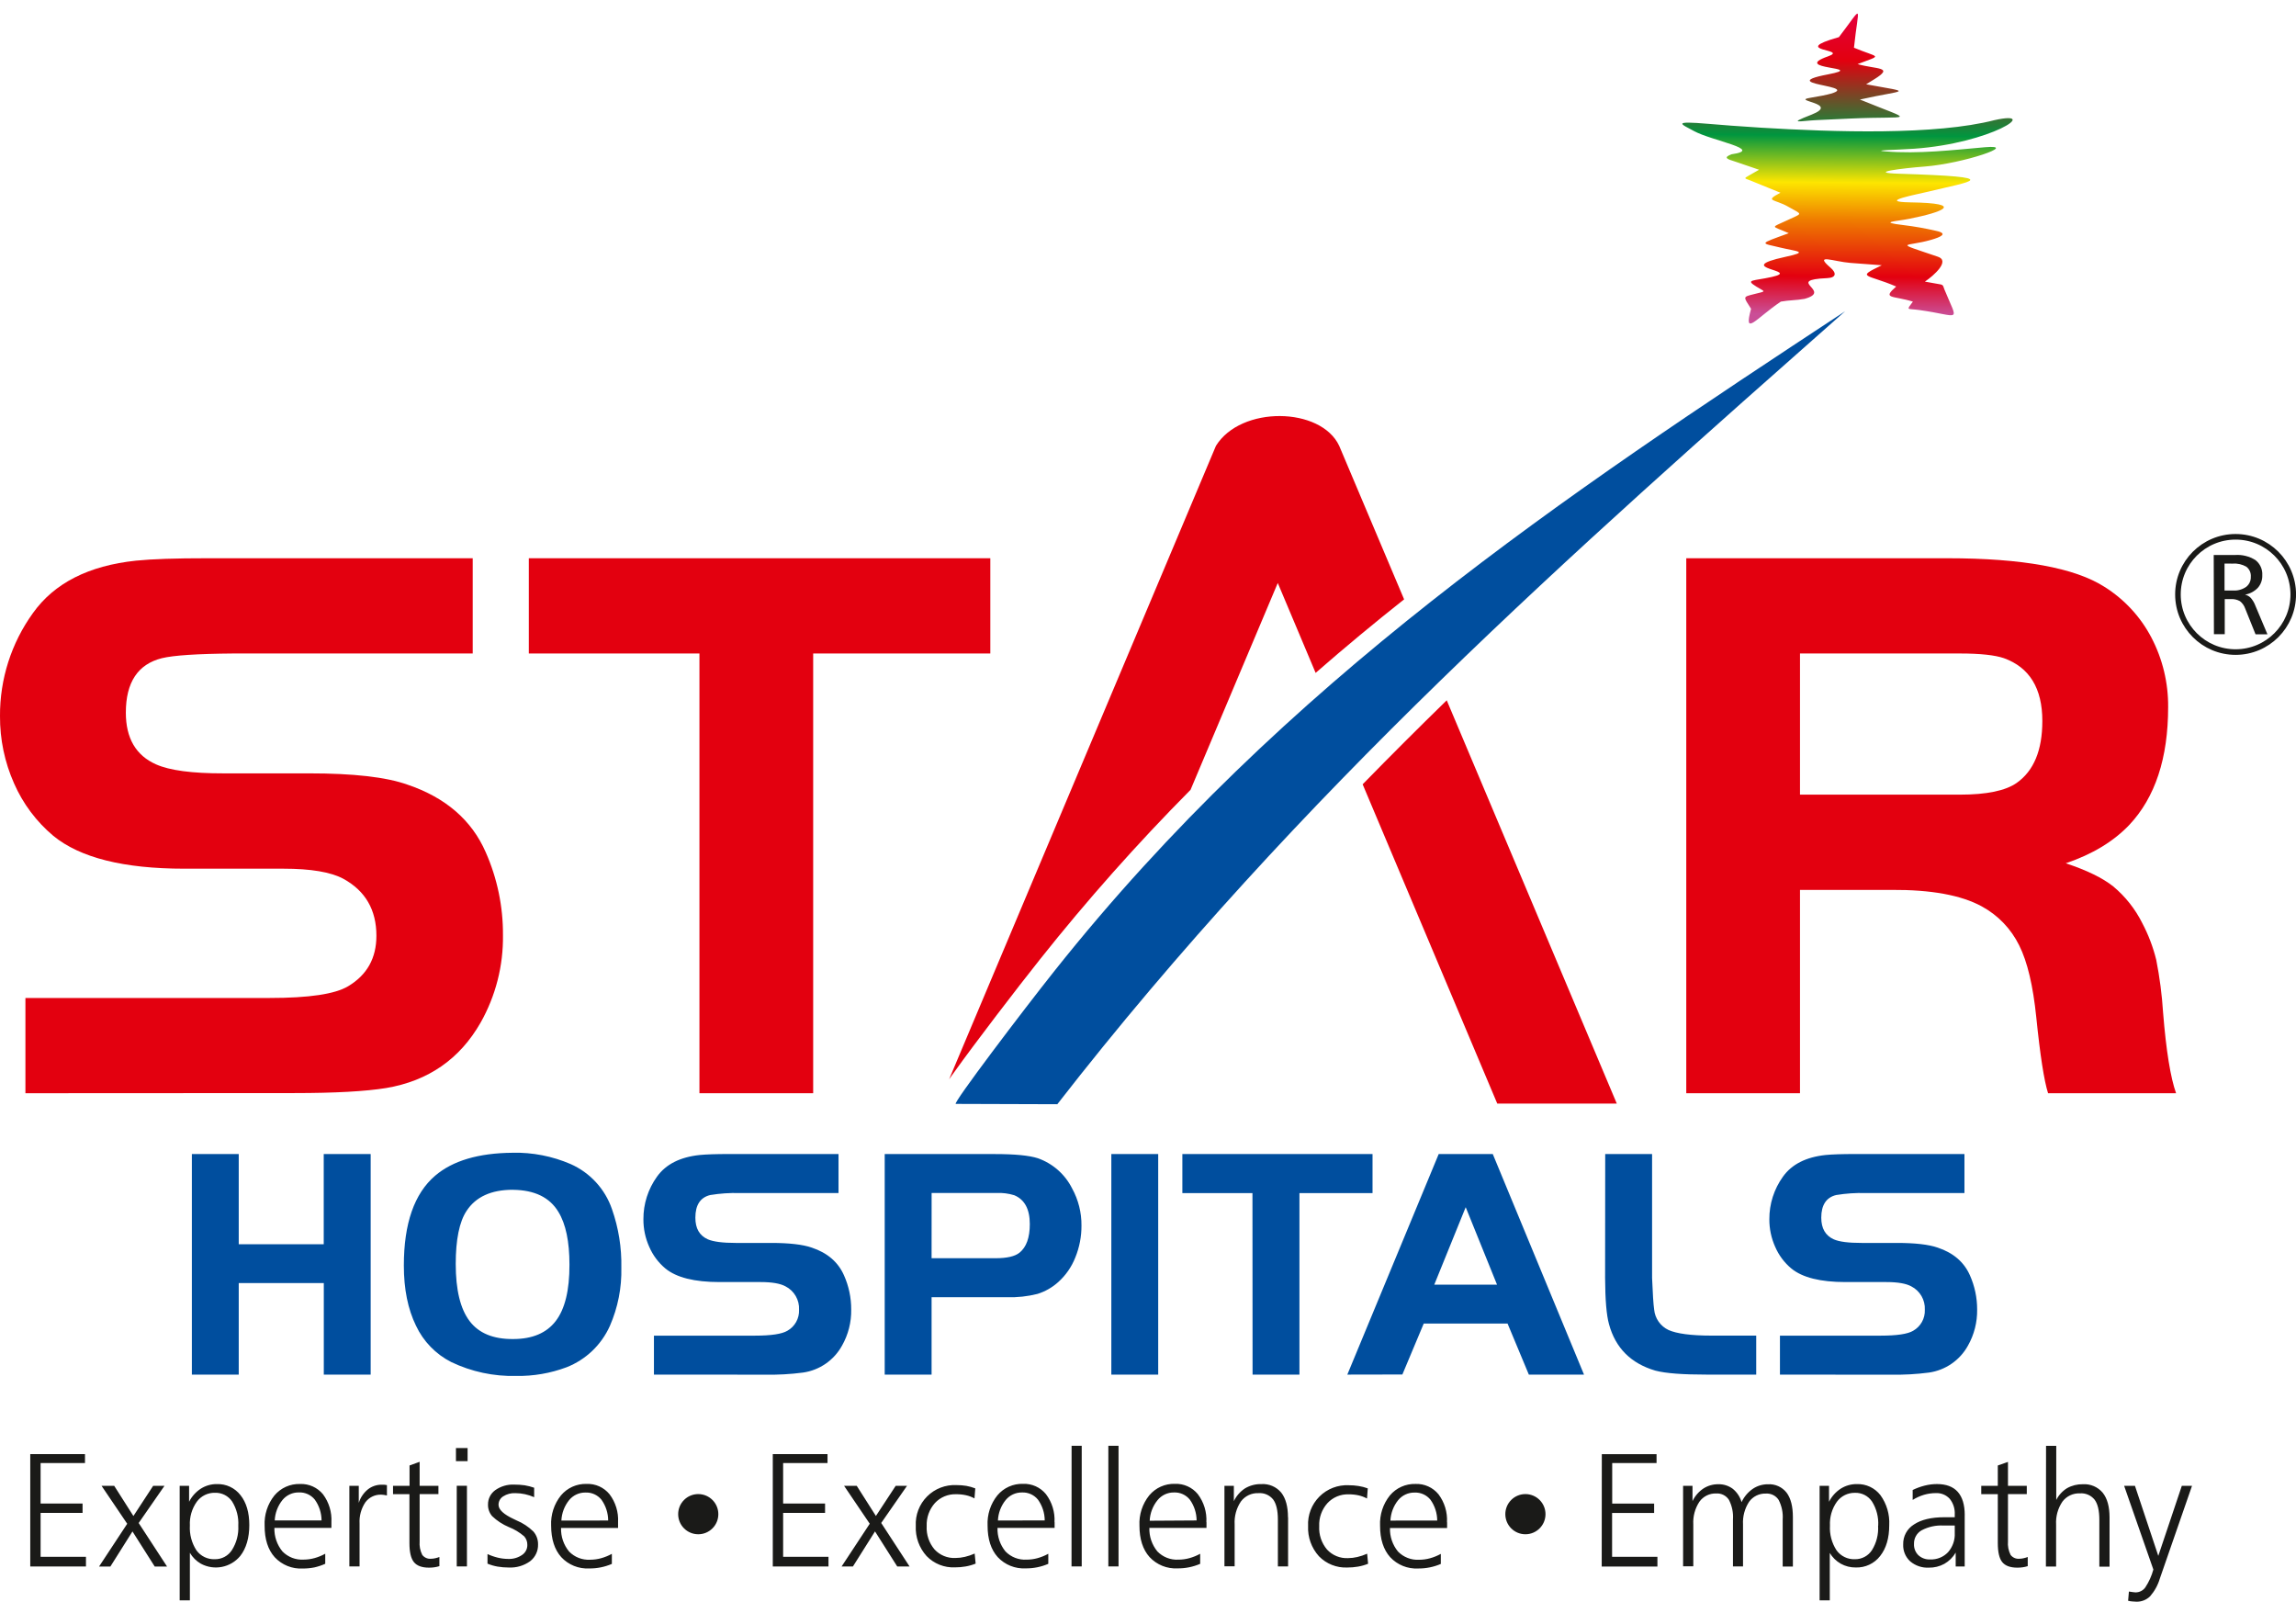
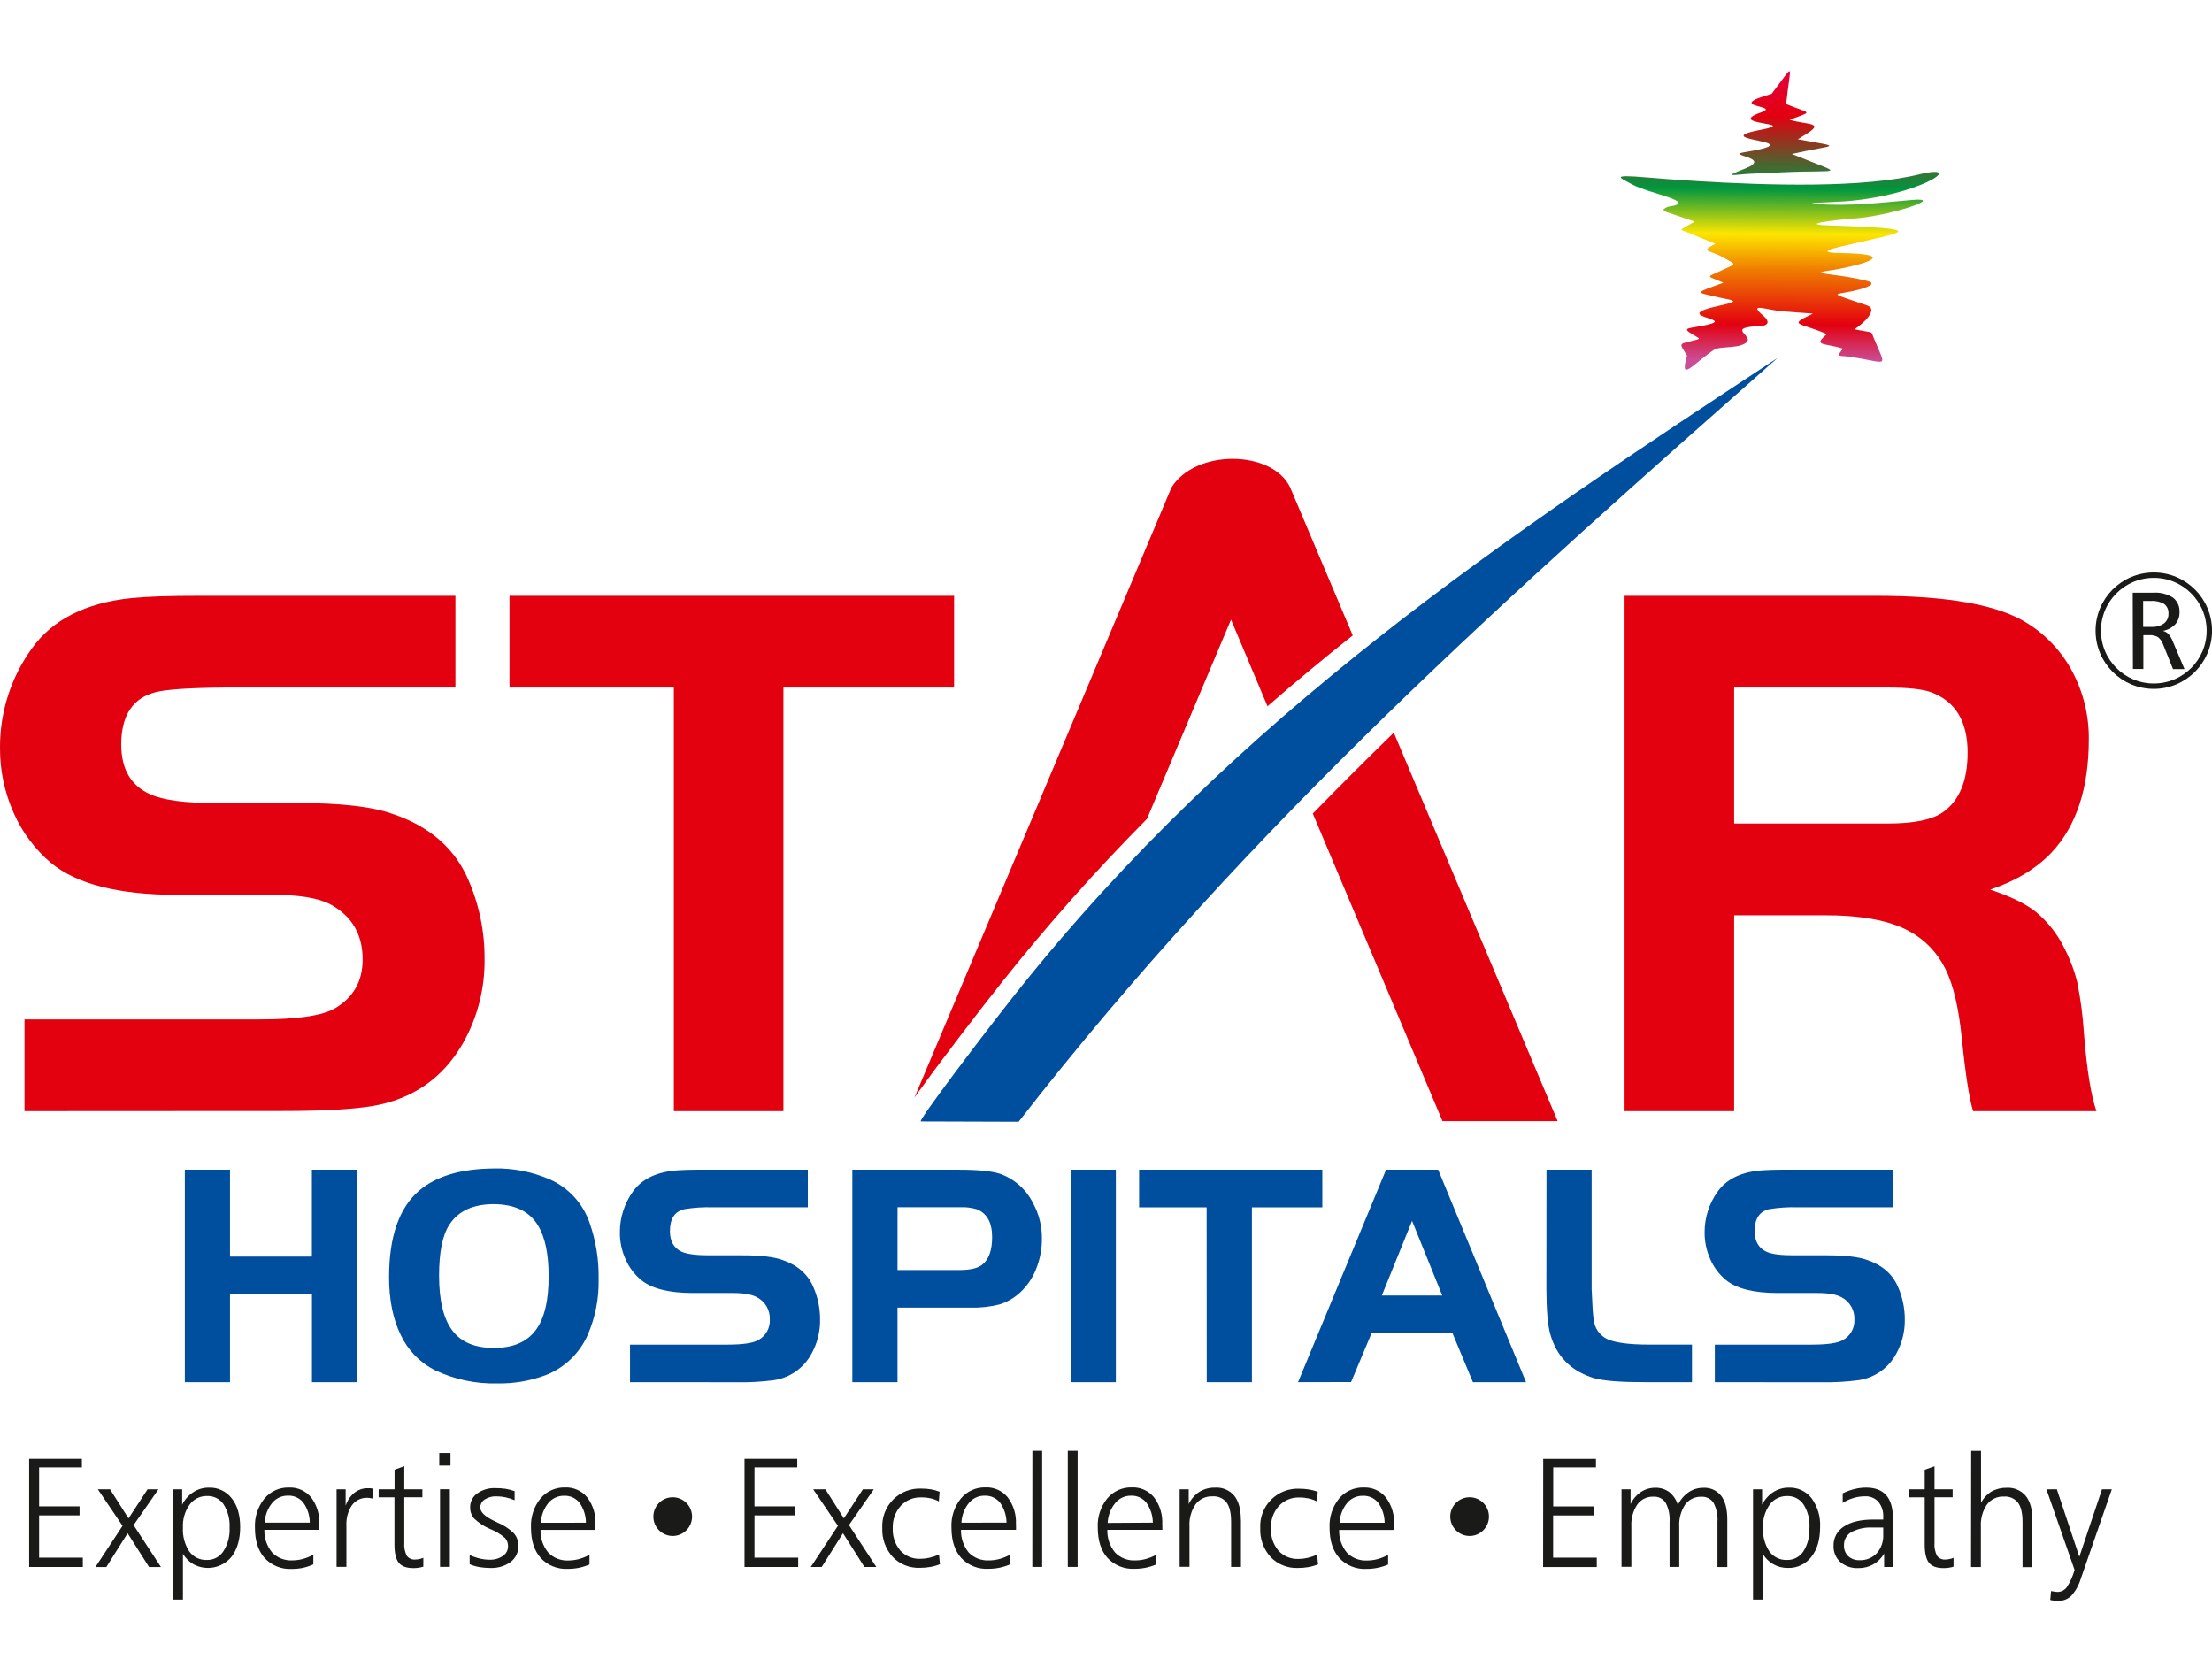
- <svg xmlns="http://www.w3.org/2000/svg" id="Layer_1" data-name="Layer 1" viewBox="0 0 636.76 444.12">
+ <svg xmlns="http://www.w3.org/2000/svg" style="width:80px;height:60px;" id="Layer_1" data-name="Layer 1" viewBox="0 0 636.76 444.12">
  <defs>
    <style>.cls-1,.cls-5{fill:none;}.cls-1{clip-rule:evenodd;}.cls-2,.cls-3{fill:#e3000f;}.cls-3,.cls-4,.cls-8{fill-rule:evenodd;}.cls-4,.cls-7{fill:#004e9e;}.cls-5{stroke:#1a1a18;stroke-miterlimit:22.93;stroke-width:1.55px;}.cls-6,.cls-8{fill:#1a1a18;}.cls-9{clip-path:url(#clip-path);}.cls-10{fill:url(#linear-gradient);}</style>
    <clipPath id="clip-path">
      <path class="cls-1" d="M503.83,33.3l9.37-.43c17.1-.78,18.4,1.18,2.62-5.27,12.72-2.86,15.22-1.77,1.72-4.23l2.27-1.4c5.66-3.49.6-2.7-4.64-4.19,7.12-2.71,6.06-1.59-1-4.55,1.25-12,2.85-12.1-4.18-2.93-14.17,4,3,3.21-3,5.32-10.72,3.76,11.38,2.82,0,5-17.21,3.29,16.73,3-5,6.51-5.37.86,8.55,1.49.31,4.7C495.35,34.52,499.49,33.5,503.83,33.3Zm-23.61,9.48c-2.48.95-1.13,1.36.92,2l6.71,2.29-2.53,1.44c-1.91,1.09-1.56.85.27,1.6l8.19,3.33c-4.63,2.44-1.66,1.7,2.11,3.85,4.14,2.36,4.12,1.71-.11,3.73-4.88,2.32-4.64,1.43.31,3.64-8.58,3.13-7.86,2.66-2.28,4,4.56,1.1,8.1,1.1,1.29,2.57-15.24,3.31,4.92,3.63-3.73,5.57-5.09,1.14-7.53.67-4.27,2.67,2.53,1.56,2.94,1.18-.73,2.11-3.07.78-2.93.6-.74,4.05-2.18,7.91,1.31,2.66,8.26-2,2.41-.43,4.16-.33,6.57-.76,8.05-2.22-5.8-5.21,6.29-5.75,2.54-.12,2.63-1.43.88-2.93-4.67-4,.92-1.64,5.59-1.29l8.66.65c-7.33,3.53-4.2,2.37,4,5.9-4,3.51-1.05,2.44,4.63,4.18-1.91,2.57-1.65,1.86,1.73,2.33,11.72,1.62,10.93,3.88,7-5.73-.32-.81-.25-1.23-1.12-1.38l-4.28-.76c2.49-1.69,7.17-5.82,3.51-6.94-12.71-4.32-8.94-2.57-1.75-4.66,2.39-.69,5-1.72,1.27-2.5a84,84,0,0,0-9-1.58c-7.16-.85-2-1,1.66-1.75,9.2-1.82,15.77-4.32.27-4.55-9.57-.15,2.09-2.24,5.1-3,11.64-2.84,21.79-4-8.1-4.93-9.44-.28.92-1.54,7-2,10.7-.83,26.48-6.21,16.66-5.35-8.91.77-18.35,1.91-27.59,1.15-4-.33,3.22-.4,8-.74,21.26-1.5,35.29-10.79,22.32-7.94-16.41,4.24-44.51,3.33-64.87,2.1-5.94-.36-10.77-.75-14.47-1.06-10.25-.86-7.76,0-4.05,2C474.79,39.06,489.45,41.47,480.22,42.78Z" />
    </clipPath>
    <linearGradient id="linear-gradient" x1="-277.28" y1="644.41" x2="-276.28" y2="644.41" gradientTransform="matrix(130.87, 0, 0, 97.52, 36732.96, -62795.37)" gradientUnits="userSpaceOnUse">
      <stop offset="0" stop-color="#ca4e97" />
      <stop offset="0.22" stop-color="#ca4e97" />
      <stop offset="0.3" stop-color="#e3000f" />
      <stop offset="0.42" stop-color="#ef7c00" />
      <stop offset="0.5" stop-color="#fde600" />
      <stop offset="0.6" stop-color="#00963f" />
      <stop offset="0.76" stop-color="#e3000f" />
      <stop offset="1" stop-color="#e5007d" />
    </linearGradient>
  </defs>
  <path class="cls-2" d="M7.05,303.13V276.72H74.77c10.91,0,18.15-1.07,21.79-3.26q7.84-4.68,7.83-14,0-10.74-9.13-15.77c-3.49-1.89-9.06-2.82-16.67-2.82H51.1q-25.22,0-36.33-9.12A39.87,39.87,0,0,1,3.9,217.22,45.29,45.29,0,0,1,0,198.56,48.35,48.35,0,0,1,9.13,170Q18,157.54,37.7,155.46q6.63-.68,19.78-.67H131.1V181.2H64.68q-14.93.12-19.78,1.3-10,2.5-10,15.1c0,7.08,2.78,11.87,8.39,14.35q5.63,2.51,18.7,2.49H85.76c12.17,0,21.3,1,27.31,3.15,10.5,3.56,17.74,9.8,21.63,18.7a56,56,0,0,1,4.79,23,48,48,0,0,1-6.2,24.26q-8.68,15.18-26.19,18.14c-5.68.92-14.14,1.4-25.46,1.4Z" />
  <polygon class="cls-2" points="193.98 181.2 146.66 181.2 146.66 154.79 274.65 154.79 274.65 181.2 225.52 181.2 225.52 303.13 193.98 303.13 193.98 181.2" />
  <path class="cls-2" d="M499.2,220.34h44.35c7.42,0,12.65-1.08,15.77-3.27,4.71-3.34,7.09-9,7.09-17.17,0-9.05-3.57-14.84-10.65-17.4-2.49-.85-6.54-1.3-12.21-1.3H499.2Zm0,26.41v56.38H467.66V154.79H540.1q31.17,0,43.56,7.94a36.65,36.65,0,0,1,13,14.06,40.81,40.81,0,0,1,4.64,19.29q0,21.19-10.76,32.64c-4.42,4.64-10.28,8.16-17.63,10.65q8.75,2.9,13.17,6.42a31.62,31.62,0,0,1,8.06,10.2A44.79,44.79,0,0,1,598,266.15a111.32,111.32,0,0,1,1.9,14.62c.85,10.64,2.08,18.1,3.6,22.36H568q-1.66-5.22-3.27-21.07c-.89-8.68-2.44-15.35-4.75-19.95a24.72,24.72,0,0,0-10.39-10.8c-5.71-3.11-14.06-4.63-25-4.56Z" />
  <path class="cls-3" d="M401.24,194.21,448.39,306H415.24l-37.33-88.53q11.58-11.85,23.33-23.3M393.58,176l3.35,7.95q-11.76,11.42-23.37,23.21l-4.46-10.57Q381.19,186,393.58,176Zm-74.82,70.12L301.15,287.9q-5.25,6.5-10.44,13.13l-16,0c6.25-8.54,16.21-21.56,21.78-28.56Q307.36,258.74,318.76,246.14Zm35.61-84.47L330.18,219A573.67,573.67,0,0,0,288.43,266c-6.29,7.9-17.87,23-23.79,31.28-.5.69-1,1.36-1.42,2l74-175.65c6.9-11.19,29.12-10.85,34.19,0l18,42.56Q377,176,364.87,186.58Z" />
  <path class="cls-4" d="M292.46,269.19C356.39,188.77,434,137.42,511.7,86.31c-75.46,66.7-151,133.1-218.47,219.87l-28.16-.09c-1,0,18.55-25.79,27.39-36.9" />
  <ellipse class="cls-5" cx="620" cy="164.86" rx="15.99" ry="15.98" transform="translate(-0.25 0.94) rotate(-0.09)" />
  <path class="cls-6" d="M613.94,153.89h5.92a9.39,9.39,0,0,1,5.65,1.41,4.93,4.93,0,0,1,1.9,4.22,5,5,0,0,1-1.24,3.48,6.4,6.4,0,0,1-3.55,1.88,3.32,3.32,0,0,1,1.6.9,7.14,7.14,0,0,1,1.29,2.21l3.33,7.89h-3.3l-2.89-7.19a4.32,4.32,0,0,0-1.44-2,4.48,4.48,0,0,0-2.46-.57H617v9.73h-3Zm3,2.38v7.47h2.37a5.72,5.72,0,0,0,3.61-1,3.33,3.33,0,0,0,1.31-2.79,3.22,3.22,0,0,0-1.21-2.79,6.52,6.52,0,0,0-3.8-.88Z" />
  <path class="cls-7" d="M493.64,381.16V370.35h27.94q6.74,0,9-1.35a6.36,6.36,0,0,0,3.24-5.81,6.9,6.9,0,0,0-3.78-6.52c-1.44-.78-3.73-1.18-6.88-1.18H511.8q-10.41,0-15-3.76a16.16,16.16,0,0,1-4.48-6,18.49,18.49,0,0,1-1.62-7.67,20,20,0,0,1,3.78-11.8c2.44-3.42,6.39-5.42,11.8-6,1.83-.18,4.55-.27,8.18-.27h30.35v10.82h-27.4a42.74,42.74,0,0,0-8.18.55q-4.12,1-4.13,6.28,0,4.44,3.46,6c1.55.69,4.14,1,7.73,1h9.81c5,0,8.79.43,11.29,1.3q6.51,2.17,8.94,7.69a23.11,23.11,0,0,1,2,9.49,19.66,19.66,0,0,1-2.55,10,14.71,14.71,0,0,1-10.84,7.47,70.71,70.71,0,0,1-10.5.58ZM445.18,320h13v34.38c.18,4.36.36,7.26.57,8.7a7,7,0,0,0,4,5.71c2.26,1,6.2,1.55,11.86,1.55h12.45v10.81h-13.8c-6.51,0-11.25-.33-14.2-1.11q-10.14-3-12.82-12.84c-.71-2.52-1.06-6.8-1.09-12.82Zm-38.69,14.73-8.72,21.49h17.41Zm-32.83,46.42L399,320h15l25.3,61.15H424L418.1,367H394.85l-5.92,14.12Zm-26.31-50.33H327.91V320h52.74v10.82H360.38v50.33h-13Zm-39.14,50.33V320h13v61.15Zm-49.85-32.27h17.73c3.15,0,5.37-.5,6.65-1.53,1.91-1.53,2.86-4.17,2.86-7.94q0-6.21-4.32-8a14.41,14.41,0,0,0-4.91-.62h-18Zm0,10.82v21.45h-13V320h30.54c5.55,0,9.52.38,11.94,1.16a16.89,16.89,0,0,1,9.49,8.36,21,21,0,0,1,2.6,10.33,23,23,0,0,1-1.7,8.8,18,18,0,0,1-4.75,6.85,15.46,15.46,0,0,1-5.76,3.28,30.87,30.87,0,0,1-8.43.92Zm-77,21.45V370.35h28q6.73,0,9-1.35a6.34,6.34,0,0,0,3.24-5.81,6.89,6.89,0,0,0-3.77-6.52c-1.44-.78-3.73-1.18-6.88-1.18H199.54q-10.41,0-15-3.76a16.16,16.16,0,0,1-4.48-6,18.33,18.33,0,0,1-1.62-7.67,20,20,0,0,1,3.77-11.8q3.67-5.13,11.81-6,2.75-.27,8.17-.27h30.36v10.82H205.15a42.82,42.82,0,0,0-8.18.55q-4.12,1-4.12,6.28c0,3,1.14,4.95,3.45,6q2.34,1,7.74,1h9.81c5,0,8.79.43,11.28,1.3q6.51,2.17,8.94,7.69a23,23,0,0,1,2,9.49,19.56,19.56,0,0,1-2.55,10,14.71,14.71,0,0,1-10.84,7.47,70.62,70.62,0,0,1-10.5.58Zm-39.13-51.25q-9,0-12.84,5.87c-2,3-3,8-3,14.7q0,10.75,3.83,15.82t12.08,5q8,0,11.83-5t3.8-15.62c0-6.39-1-11.26-3.07-14.64Q151.24,330,142.25,329.91Zm-.09-10.27a38.56,38.56,0,0,1,16.11,3.14,21.19,21.19,0,0,1,11.47,12.5,46.16,46.16,0,0,1,2.6,16.21,38.14,38.14,0,0,1-3.18,16.17,21.94,21.94,0,0,1-12,11.46,38,38,0,0,1-14,2.41,39.42,39.42,0,0,1-18-3.85,21.6,21.6,0,0,1-9.78-10.1Q112,360.7,112,350.91q0-17.48,8.68-24.91Q128,319.75,142.16,319.64ZM102.8,320v61.15h-13V355.77H66.21v25.39h-13V320h13V345H89.78V320Z" />
  <path class="cls-6" d="M589.1,412h3l6.47,19.41L605.09,412h2.83L599,437.7a13.17,13.17,0,0,1-2.72,4.94,5.23,5.23,0,0,1-3.79,1.48,10.84,10.84,0,0,1-1.11-.07c-.39,0-.78-.11-1.18-.19l.22-2.54.11,0c.92.14,1.5.22,1.73.22a3.32,3.32,0,0,0,2.68-1.34,17.11,17.11,0,0,0,2.26-5Zm-21.66-11.09h2.83v15a8.18,8.18,0,0,1,3-3.27,8.59,8.59,0,0,1,4.37-1.09,6.66,6.66,0,0,1,5.52,2.36c1.26,1.58,1.89,3.85,1.89,6.84v13.65h-2.83v-13q0-3.78-1.3-5.55a4.74,4.74,0,0,0-4.09-1.77,5.75,5.75,0,0,0-4.85,2.29,10.31,10.31,0,0,0-1.75,6.39v11.61h-2.83Zm-10.56,4.45V412h5.22v2.29h-5.22v13.07a7.08,7.08,0,0,0,.73,3.79,2.75,2.75,0,0,0,2.46,1.06,5,5,0,0,0,1.14-.14,6.91,6.91,0,0,0,1.15-.35v2.54a8.47,8.47,0,0,1-1.41.32,9.94,9.94,0,0,1-1.46.1c-2,0-3.37-.52-4.2-1.54s-1.23-2.79-1.23-5.29V414.3h-4.59V412h4.59v-5.65Zm-12,14.74v14.26h-2.5v-3.86a8.46,8.46,0,0,1-3.14,3.12,8.66,8.66,0,0,1-4.31,1.06,7.44,7.44,0,0,1-5.17-1.75,6,6,0,0,1-1.94-4.67,6.29,6.29,0,0,1,3-5.56q3-2,8.42-2h2.88c0-.09,0-.21,0-.37a2.85,2.85,0,0,0,0-.37,6.39,6.39,0,0,0-1.39-4.37,4.89,4.89,0,0,0-3.85-1.58,11.58,11.58,0,0,0-3.29.47,12.86,12.86,0,0,0-3.14,1.42v-2.75a16.9,16.9,0,0,1,3.37-1.23,13.93,13.93,0,0,1,3.36-.42c2.56,0,4.49.72,5.77,2.16S544.89,417.25,544.89,420.11ZM539,423a11.6,11.6,0,0,0-6.06,1.32,4.17,4.17,0,0,0-2.12,3.75A4.11,4.11,0,0,0,532,431.2a4.47,4.47,0,0,0,3.26,1.2,6.46,6.46,0,0,0,5-2,7.48,7.48,0,0,0,1.86-5.35V423Zm-18.11.05a11.39,11.39,0,0,0-1.72-6.71,5.48,5.48,0,0,0-4.74-2.41,6.08,6.08,0,0,0-5,2.48,10.47,10.47,0,0,0-1.92,6.59,11.36,11.36,0,0,0,1.83,6.88,6,6,0,0,0,5.1,2.46,5.51,5.51,0,0,0,4.72-2.52A11.46,11.46,0,0,0,520.86,423.06Zm-13.43,7.5v13.2h-2.82V412h2.61v4.41a9.35,9.35,0,0,1,3.26-3.64,8.18,8.18,0,0,1,4.45-1.26,7.93,7.93,0,0,1,6.55,3.07,13,13,0,0,1,2.44,8.3q0,5.39-2.52,8.57a8.2,8.2,0,0,1-6.78,3.18,8.28,8.28,0,0,1-4.15-1.05A8.48,8.48,0,0,1,507.43,430.56ZM483,416.51a9.22,9.22,0,0,1,3.07-3.66,7.41,7.41,0,0,1,4.24-1.29,6.1,6.1,0,0,1,5.17,2.32q1.76,2.33,1.75,6.84v13.65h-2.83v-13a10.3,10.3,0,0,0-1.13-5.49,3.91,3.91,0,0,0-3.54-1.74,5.48,5.48,0,0,0-4.65,2.28,10.44,10.44,0,0,0-1.68,6.31v11.61h-2.79v-13a10.28,10.28,0,0,0-1.13-5.48,3.9,3.9,0,0,0-3.54-1.75,5.47,5.47,0,0,0-4.63,2.28,10.37,10.37,0,0,0-1.7,6.31v11.61h-2.83V412h2.61v4.24a8.66,8.66,0,0,1,3-3.49,7.45,7.45,0,0,1,4.16-1.2,6.43,6.43,0,0,1,4,1.26A7.38,7.38,0,0,1,483,416.51Zm-38.76-13.3h15.18v2.47h-12.3v11.23h11.63v2.6H447.09v12.17h12.57v2.69H444.21Zm-45.65,18.41a10,10,0,0,0-1.86-5.76,5.39,5.39,0,0,0-4.43-2,5.76,5.76,0,0,0-4.54,2.1,9.79,9.79,0,0,0-2.15,5.67Zm2.74.46v1.61H385.49a9.79,9.79,0,0,0,2.22,6.52,7.57,7.57,0,0,0,5.88,2.28,11.46,11.46,0,0,0,3-.41,13.86,13.86,0,0,0,3-1.22v2.79a15.55,15.55,0,0,1-6.28,1.26,9.88,9.88,0,0,1-7.76-3.13q-2.81-3.13-2.81-8.73a12.45,12.45,0,0,1,2.72-8.39,8.93,8.93,0,0,1,7.13-3.19,7.83,7.83,0,0,1,6.35,2.86A11.81,11.81,0,0,1,401.3,422.08Zm-22-9.39-.21,2.82a9.24,9.24,0,0,0-2.35-.88,12.43,12.43,0,0,0-2.75-.28,7.65,7.65,0,0,0-5.88,2.45,9,9,0,0,0-2.28,6.38,9.28,9.28,0,0,0,2.16,6.47,7.44,7.44,0,0,0,5.83,2.39,11.51,11.51,0,0,0,2.58-.31,15.14,15.14,0,0,0,2.73-.92l.26,2.79a13.83,13.83,0,0,1-2.78.79,17.14,17.14,0,0,1-3,.25,10.32,10.32,0,0,1-7.86-3.13,11.68,11.68,0,0,1-3-8.36,10.77,10.77,0,0,1,11.31-11.32,16.4,16.4,0,0,1,2.69.21A12.92,12.92,0,0,1,379.3,412.69Zm-22.1,8v13.65h-2.83v-13c0-2.52-.44-4.37-1.3-5.55a4.75,4.75,0,0,0-4.09-1.77,5.75,5.75,0,0,0-4.85,2.29,10.31,10.31,0,0,0-1.75,6.39v11.61h-2.83V412h2.61v4.24a8.7,8.7,0,0,1,3.12-3.56,8.44,8.44,0,0,1,4.51-1.17,6.63,6.63,0,0,1,5.51,2.36C356.57,415.46,357.2,417.73,357.2,420.72Zm-25.37.9a10,10,0,0,0-1.87-5.76,5.37,5.37,0,0,0-4.43-2A5.74,5.74,0,0,0,321,416a9.73,9.73,0,0,0-2.15,5.67Zm2.74.46v1.61H318.76a9.79,9.79,0,0,0,2.22,6.52,7.54,7.54,0,0,0,5.87,2.28,11.53,11.53,0,0,0,3-.41,13.79,13.79,0,0,0,3-1.22v2.79a15.45,15.45,0,0,1-6.27,1.26,9.88,9.88,0,0,1-7.76-3.13c-1.88-2.09-2.81-5-2.81-8.73a12.4,12.4,0,0,1,2.72-8.39,8.93,8.93,0,0,1,7.12-3.19,7.81,7.81,0,0,1,6.35,2.86A11.82,11.82,0,0,1,334.57,422.08Zm-27.22-21.16h2.83v33.45h-2.83Zm-10.19,0H300v33.45h-2.83Zm-7.45,20.7a10,10,0,0,0-1.87-5.76,5.39,5.39,0,0,0-4.43-2,5.74,5.74,0,0,0-4.53,2.1,9.73,9.73,0,0,0-2.15,5.67Zm2.74.46v1.61H276.64a9.83,9.83,0,0,0,2.21,6.52,7.58,7.58,0,0,0,5.88,2.28,11.46,11.46,0,0,0,3-.41,13.66,13.66,0,0,0,3-1.22v2.79a15.45,15.45,0,0,1-6.27,1.26,9.88,9.88,0,0,1-7.76-3.13c-1.88-2.09-2.81-5-2.81-8.73a12.4,12.4,0,0,1,2.72-8.39,8.93,8.93,0,0,1,7.12-3.19,7.81,7.81,0,0,1,6.35,2.86A11.82,11.82,0,0,1,292.45,422.08Zm-22-9.39-.22,2.82a9,9,0,0,0-2.35-.88,12.34,12.34,0,0,0-2.74-.28,7.67,7.67,0,0,0-5.89,2.45,9.06,9.06,0,0,0-2.28,6.38,9.24,9.24,0,0,0,2.17,6.47A7.42,7.42,0,0,0,265,432a11.66,11.66,0,0,0,2.59-.31,15,15,0,0,0,2.72-.92l.27,2.79a13.74,13.74,0,0,1-2.79.79,16.94,16.94,0,0,1-2.95.25,10.29,10.29,0,0,1-7.86-3.13,11.64,11.64,0,0,1-3-8.36,10.77,10.77,0,0,1,11.31-11.32,16.61,16.61,0,0,1,2.7.21A13.12,13.12,0,0,1,270.45,412.69ZM234.1,412h3.51l5.31,8.35L248.4,412h3.14l-7.15,10.29,7.87,12.07h-3.42l-6.17-9.73-6.13,9.73H233.4l7.81-11.86Zm-19.78-8.8H229.5v2.47H217.19v11.23h11.63v2.6H217.19v12.17h12.58v2.69H214.32Zm-45.65,18.41a10,10,0,0,0-1.86-5.76,5.39,5.39,0,0,0-4.43-2,5.76,5.76,0,0,0-4.54,2.1,9.79,9.79,0,0,0-2.15,5.67Zm2.74.46v1.61H155.6a9.79,9.79,0,0,0,2.22,6.52,7.54,7.54,0,0,0,5.87,2.28,11.53,11.53,0,0,0,3-.41,13.79,13.79,0,0,0,3-1.22v2.79a15.45,15.45,0,0,1-6.27,1.26,9.88,9.88,0,0,1-7.76-3.13q-2.8-3.13-2.81-8.73a12.45,12.45,0,0,1,2.72-8.39,8.93,8.93,0,0,1,7.13-3.19,7.8,7.8,0,0,1,6.34,2.86A11.76,11.76,0,0,1,171.41,422.08Zm-23.27-9.56v2.63a13.81,13.81,0,0,0-2.55-.83,12.48,12.48,0,0,0-2.67-.29,5.75,5.75,0,0,0-3.38.9,2.73,2.73,0,0,0-1.28,2.34q0,2,4.33,4l.64.31a14.75,14.75,0,0,1,4.69,3.08,5.26,5.26,0,0,1,1.3,3.56,5.68,5.68,0,0,1-2.2,4.69,9.35,9.35,0,0,1-5.94,1.74,18.41,18.41,0,0,1-3.12-.26,13.21,13.21,0,0,1-2.76-.81v-2.66a15.1,15.1,0,0,0,2.87,1,12.13,12.13,0,0,0,2.84.35,6.31,6.31,0,0,0,3.86-1.09,3.28,3.28,0,0,0,1.48-2.77,3.47,3.47,0,0,0-.87-2.4,14.86,14.86,0,0,0-4.3-2.59,15.27,15.27,0,0,1-4.58-3,4.71,4.71,0,0,1-1.16-3.21,4.81,4.81,0,0,1,2-4,8.43,8.43,0,0,1,5.26-1.55,20.78,20.78,0,0,1,2.9.19A15.52,15.52,0,0,1,148.14,412.52Zm-21.69-11h3.23v3.64h-3.23Zm.22,10.46h2.83v22.36h-2.83Zm-10.29-6.64V412h5.21v2.29h-5.21v13.07a7.08,7.08,0,0,0,.73,3.79,2.75,2.75,0,0,0,2.46,1.06,5,5,0,0,0,1.14-.14,6.91,6.91,0,0,0,1.15-.35v2.54a8.47,8.47,0,0,1-1.41.32,9.94,9.94,0,0,1-1.46.1c-2,0-3.37-.52-4.2-1.54s-1.24-2.79-1.24-5.29V414.3H109V412h4.58v-5.65Zm-9.07,6.46v2.87c-.32-.07-.61-.13-.87-.16a4.37,4.37,0,0,0-.68-.06,5.25,5.25,0,0,0-4.44,2.13,9.62,9.62,0,0,0-1.6,5.9v11.86H96.89V412H99.5v4.71A7.88,7.88,0,0,1,102,413a6.08,6.08,0,0,1,3.89-1.32l.64,0Zm-18.13,9.79a10,10,0,0,0-1.87-5.76,5.39,5.39,0,0,0-4.43-2,5.76,5.76,0,0,0-4.54,2.1,9.79,9.79,0,0,0-2.15,5.67Zm2.73.46v1.61H76.1a9.84,9.84,0,0,0,2.22,6.52,7.57,7.57,0,0,0,5.88,2.28,11.46,11.46,0,0,0,3-.41,13.86,13.86,0,0,0,3-1.22v2.79a16.14,16.14,0,0,1-3,1,16.34,16.34,0,0,1-3.24.31,9.89,9.89,0,0,1-7.77-3.13q-2.81-3.13-2.8-8.73a12.45,12.45,0,0,1,2.71-8.39,8.93,8.93,0,0,1,7.13-3.19,7.83,7.83,0,0,1,6.35,2.86A11.81,11.81,0,0,1,91.91,422.08Zm-25.82,1a11.46,11.46,0,0,0-1.72-6.71,5.51,5.51,0,0,0-4.74-2.41,6.08,6.08,0,0,0-5.05,2.48A10.47,10.47,0,0,0,52.66,423a11.43,11.43,0,0,0,1.82,6.88,6,6,0,0,0,5.1,2.46,5.51,5.51,0,0,0,4.73-2.52A11.46,11.46,0,0,0,66.09,423.06Zm-13.43,7.5v13.2H49.83V412h2.61v4.41a9.37,9.37,0,0,1,3.27-3.64,8.14,8.14,0,0,1,4.44-1.26,7.93,7.93,0,0,1,6.55,3.07c1.63,2.05,2.44,4.81,2.44,8.3s-.84,6.45-2.52,8.57a8.77,8.77,0,0,1-10.92,2.13A8.41,8.41,0,0,1,52.66,430.56ZM28.17,412h3.51L37,420.36,42.47,412h3.14L38.46,422.3l7.87,12.07H42.91l-6.17-9.73-6.13,9.73H27.47l7.81-11.86Zm-19.78-8.8H23.57v2.47H11.26v11.23H22.9v2.6H11.26v12.17H23.84v2.69H8.39Z" />
  <path class="cls-8" d="M193.65,414.28a5.57,5.57,0,1,1-5.57,5.57,5.56,5.56,0,0,1,5.57-5.57" />
  <path class="cls-8" d="M423.05,414.28a5.57,5.57,0,1,1-5.57,5.57,5.56,5.56,0,0,1,5.57-5.57" />
  <g class="cls-9">
    <rect class="cls-10" x="468.09" y="-4.43" width="93.59" height="103.57" transform="translate(461.87 561.69) rotate(-89.37)" />
  </g>
</svg>
